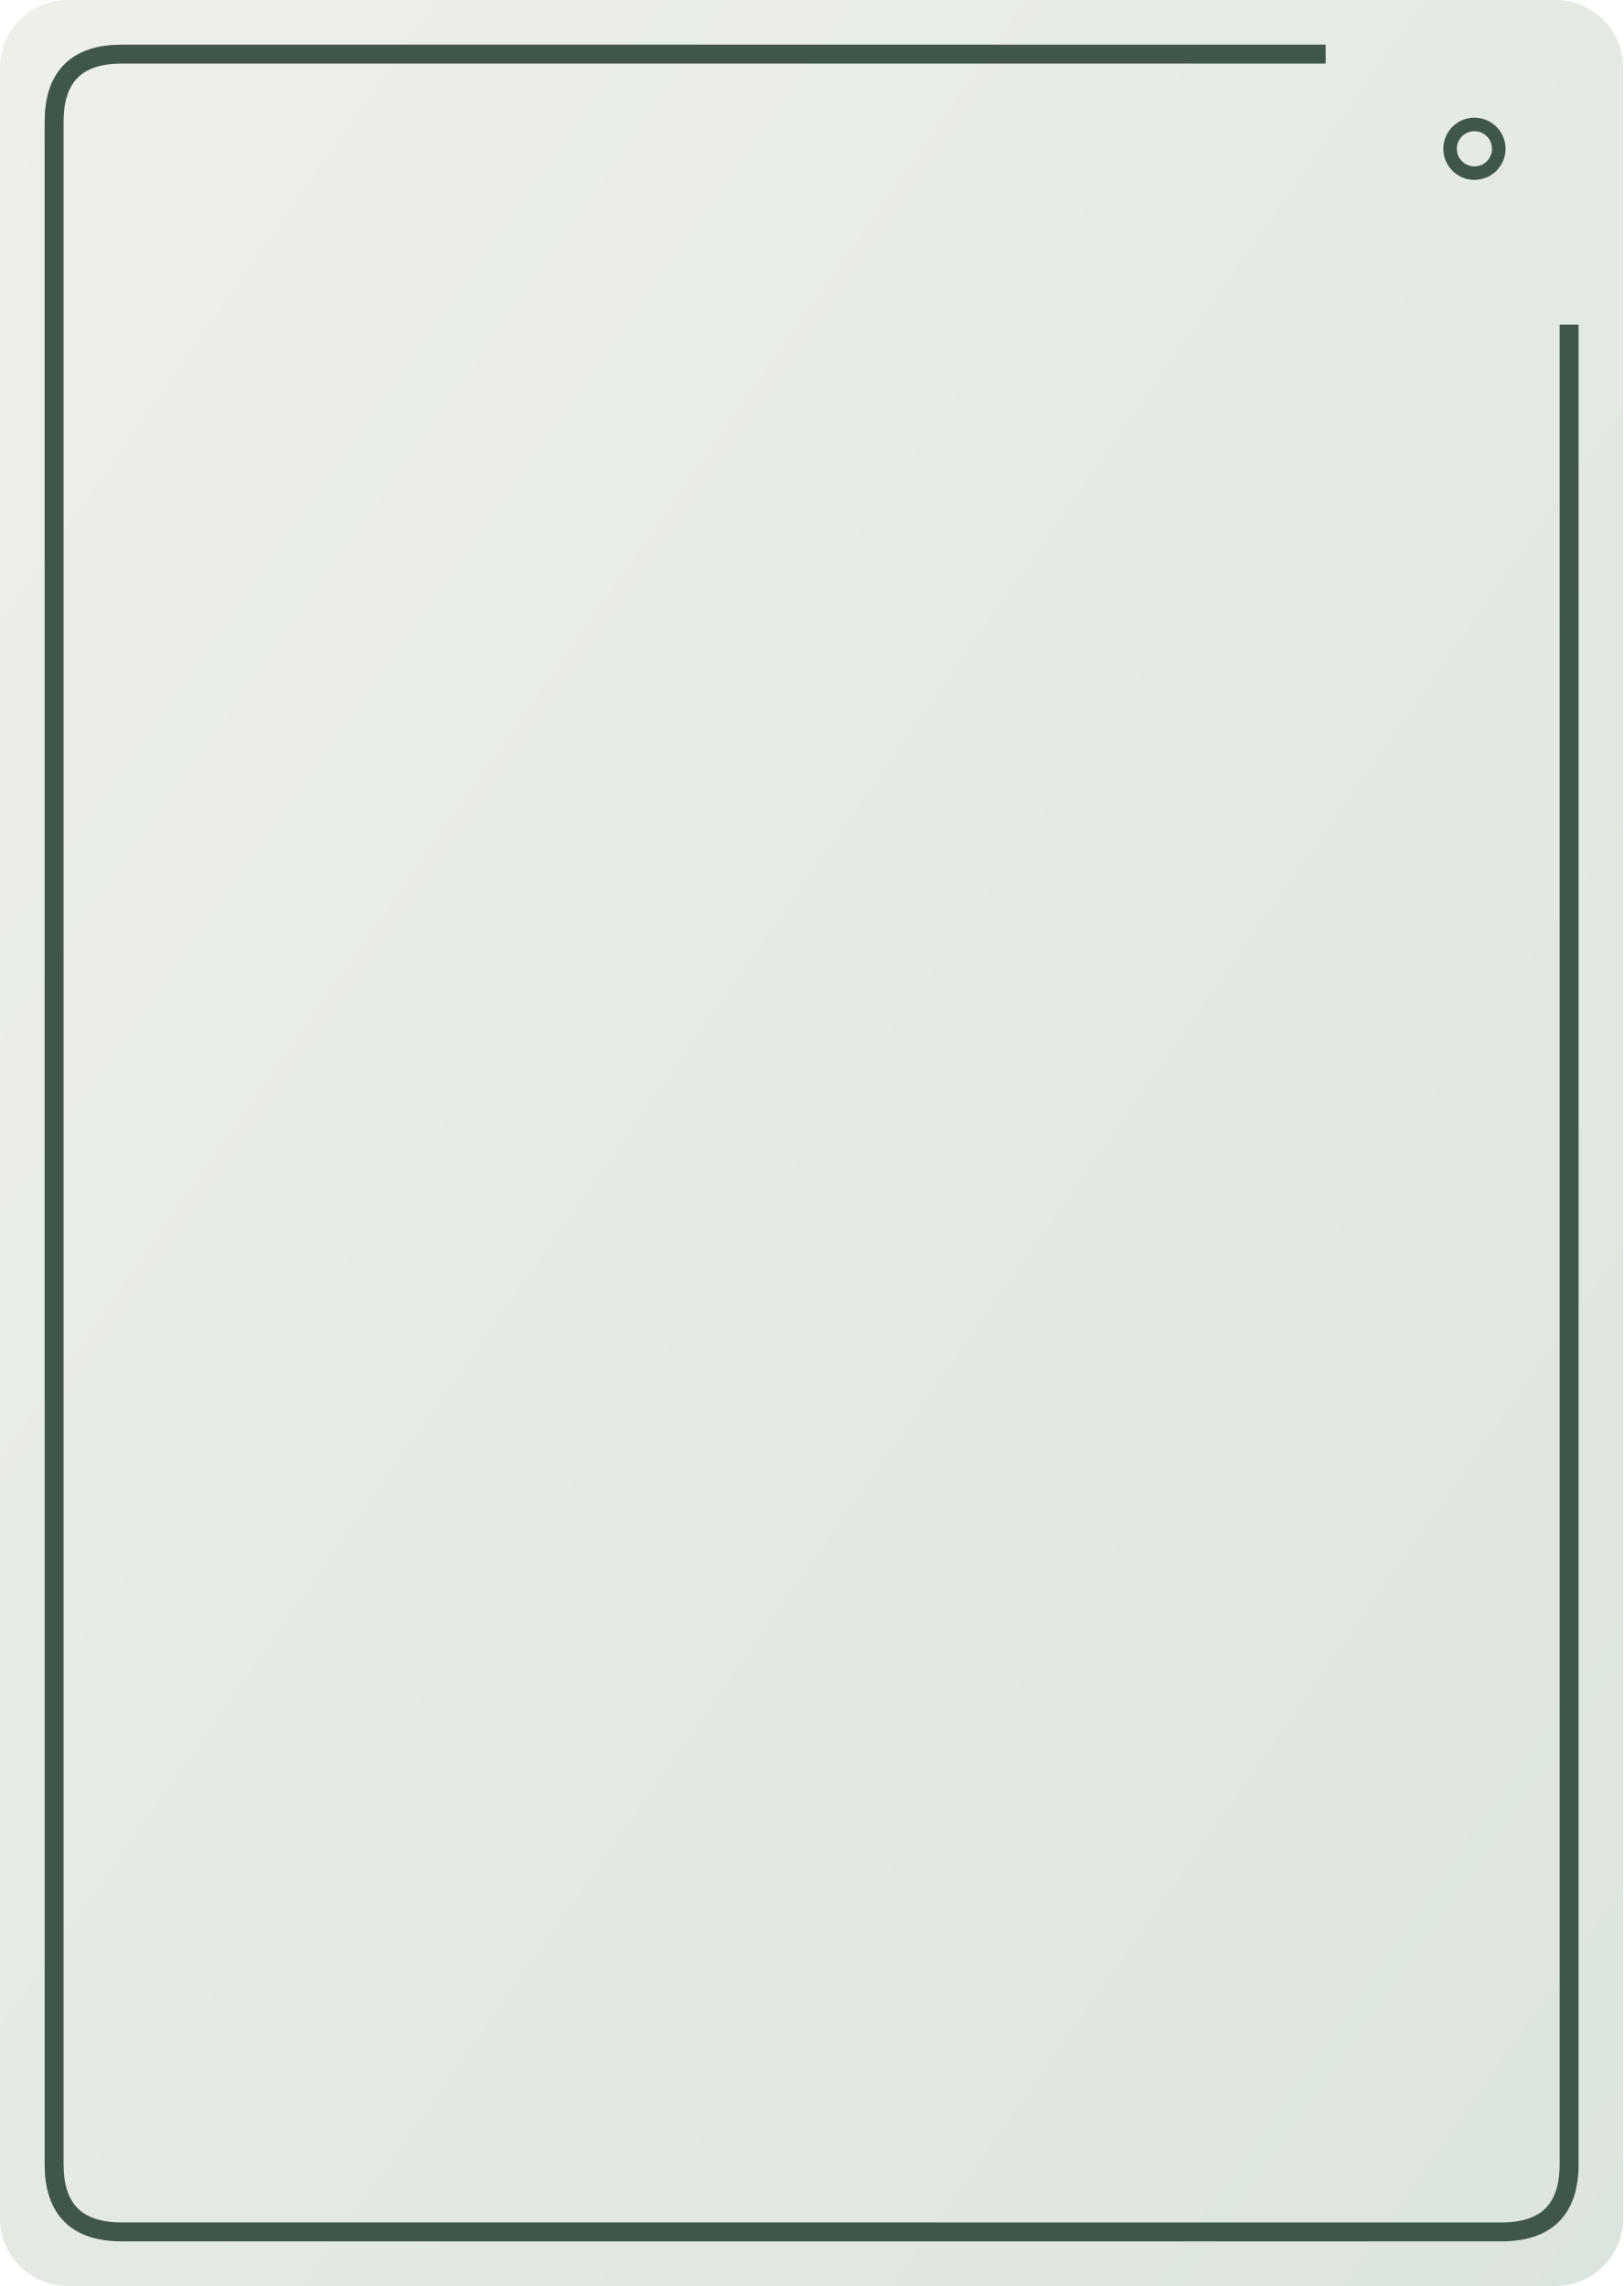
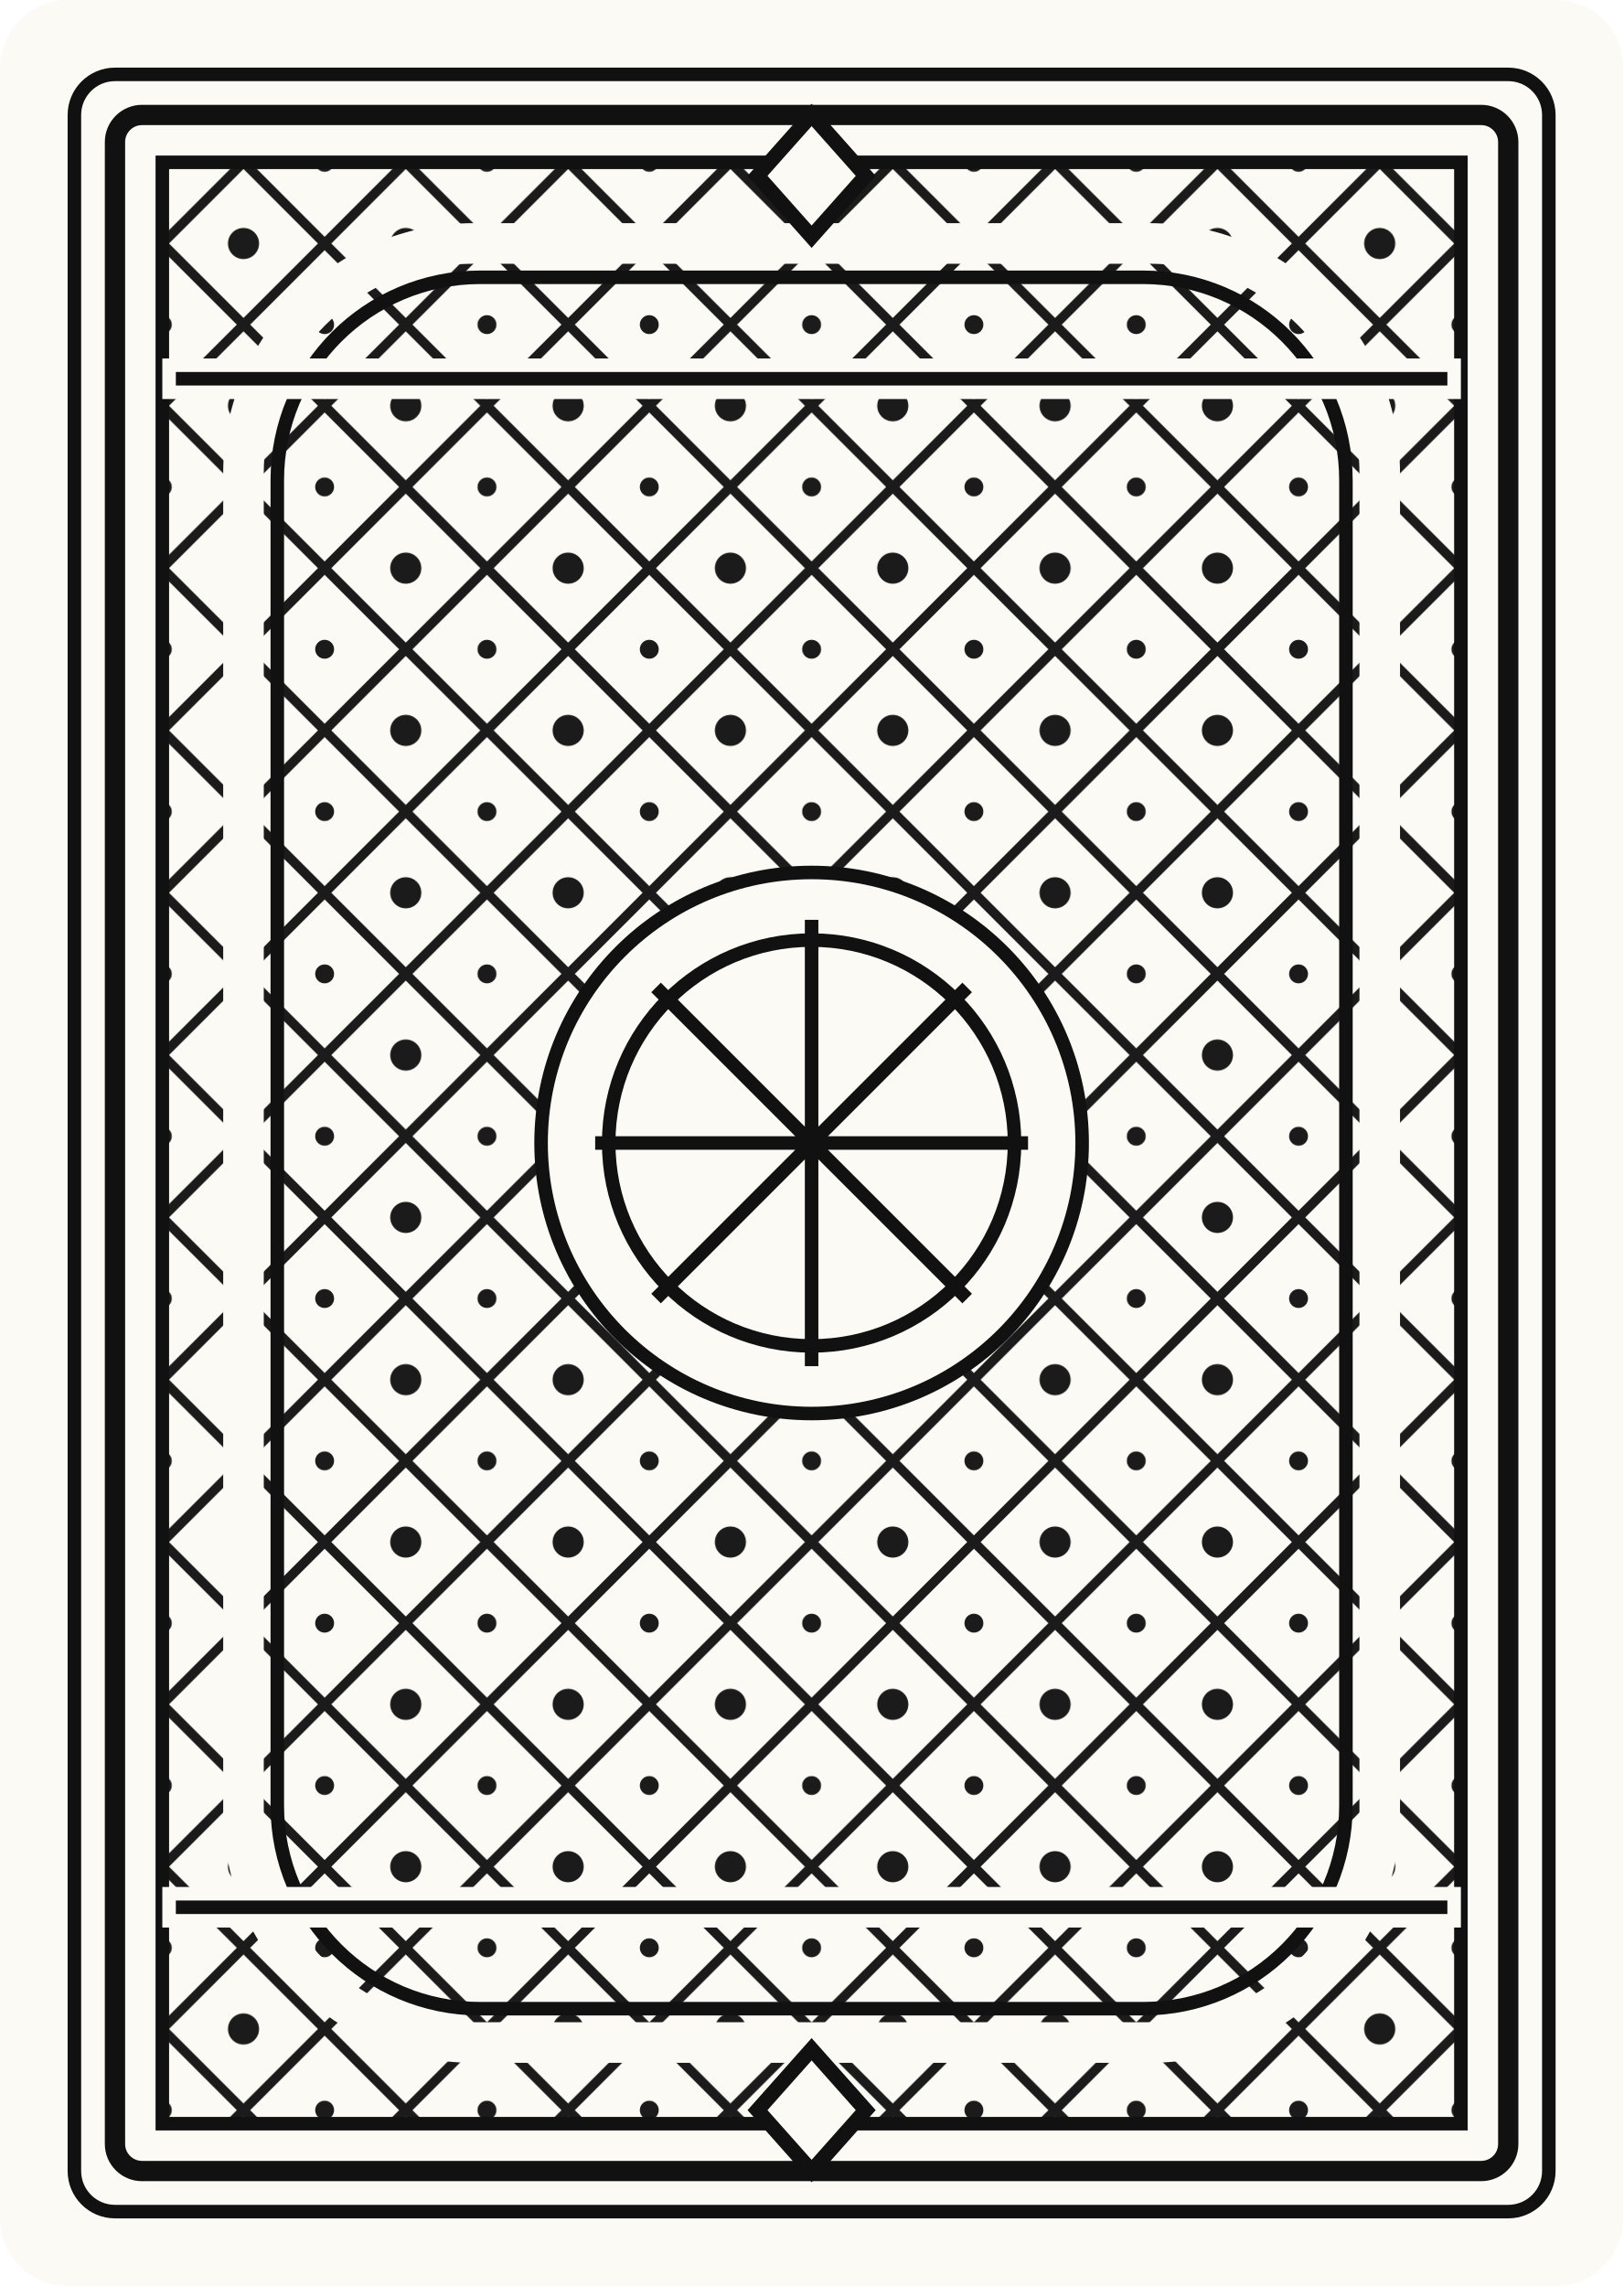
<svg xmlns="http://www.w3.org/2000/svg" viewBox="0 0 120 169">
  <defs>
-     <linearGradient id="paper" x1="0" y1="0" x2="1" y2="1">
-       <stop offset="0" stop-color="#edf0e9" />
-       <stop offset="1" stop-color="#dce5dd" />
-     </linearGradient>
+     <pattern id="lattice" width="12" height="12" patternUnits="userSpaceOnUse">
+       <path d="M6 0 12 6 6 12 0 6Z" fill="none" stroke="#1b1b1b" stroke-width=".7" />
+       <circle cx="6" cy="6" r="1.15" fill="#1b1b1b" />
+       <circle cx="0" cy="0" r=".7" fill="#1b1b1b" />
+       <circle cx="12" cy="0" r=".7" fill="#1b1b1b" />
+       <circle cx="0" cy="12" r=".7" fill="#1b1b1b" />
+       <circle cx="12" cy="12" r=".7" fill="#1b1b1b" />
+     </pattern>
  </defs>
-   <rect width="120" height="169" rx="5" fill="url(#paper)" />
-   <path d="M4 160V9Q4 4 9 4H98 M116 24V160Q116 165 111 165H9Q4 165 4 160" fill="none" stroke="#40564a" stroke-width="1.4" />
-   <circle cx="109" cy="11" r="1.8" fill="none" stroke="#40564a" stroke-width="1" />
+   <rect width="120" height="169" rx="5" fill="#fbfaf5" />
+   <rect x="5.5" y="5.5" width="109" height="158" rx="3" fill="none" stroke="#111" stroke-width="1" />
+   <rect x="8.5" y="8.5" width="103" height="152" rx="2" fill="none" stroke="#111" stroke-width="1.5" />
+   <rect x="12" y="12" width="96" height="145" fill="url(#lattice)" stroke="#111" stroke-width="1" />
+   <rect x="18" y="18" width="84" height="133" rx="17" fill="none" stroke="#fbfaf5" stroke-width="3" />
+   <rect x="20.5" y="20.5" width="79" height="128" rx="15" fill="none" stroke="#111" stroke-width="1" />
+   <g fill="#fbfaf5" stroke="#111" stroke-width="1.1">
+     <path d="M60 8.5 64 13 60 17.5 56 13Z" />
+     <path d="M60 151.5 64 156 60 160.5 56 156Z" />
+     <path d="M60 68 69 84.5 60 101 51 84.5Z" />
+   </g>
+   <g fill="none" stroke="#111" stroke-width="1">
+     <circle cx="60" cy="84.5" r="20" fill="#fbfaf5" />
+     <circle cx="60" cy="84.5" r="15" />
+     <path d="M60 68v33M44 84.5h32M48.5 73l23 23M71.5 73l-23 23" />
+     <path d="M12 28h96M12 141h96" stroke="#fbfaf5" stroke-width="3" />
+     <path d="M13 28h94M13 141h94" />
+   </g>
</svg>
